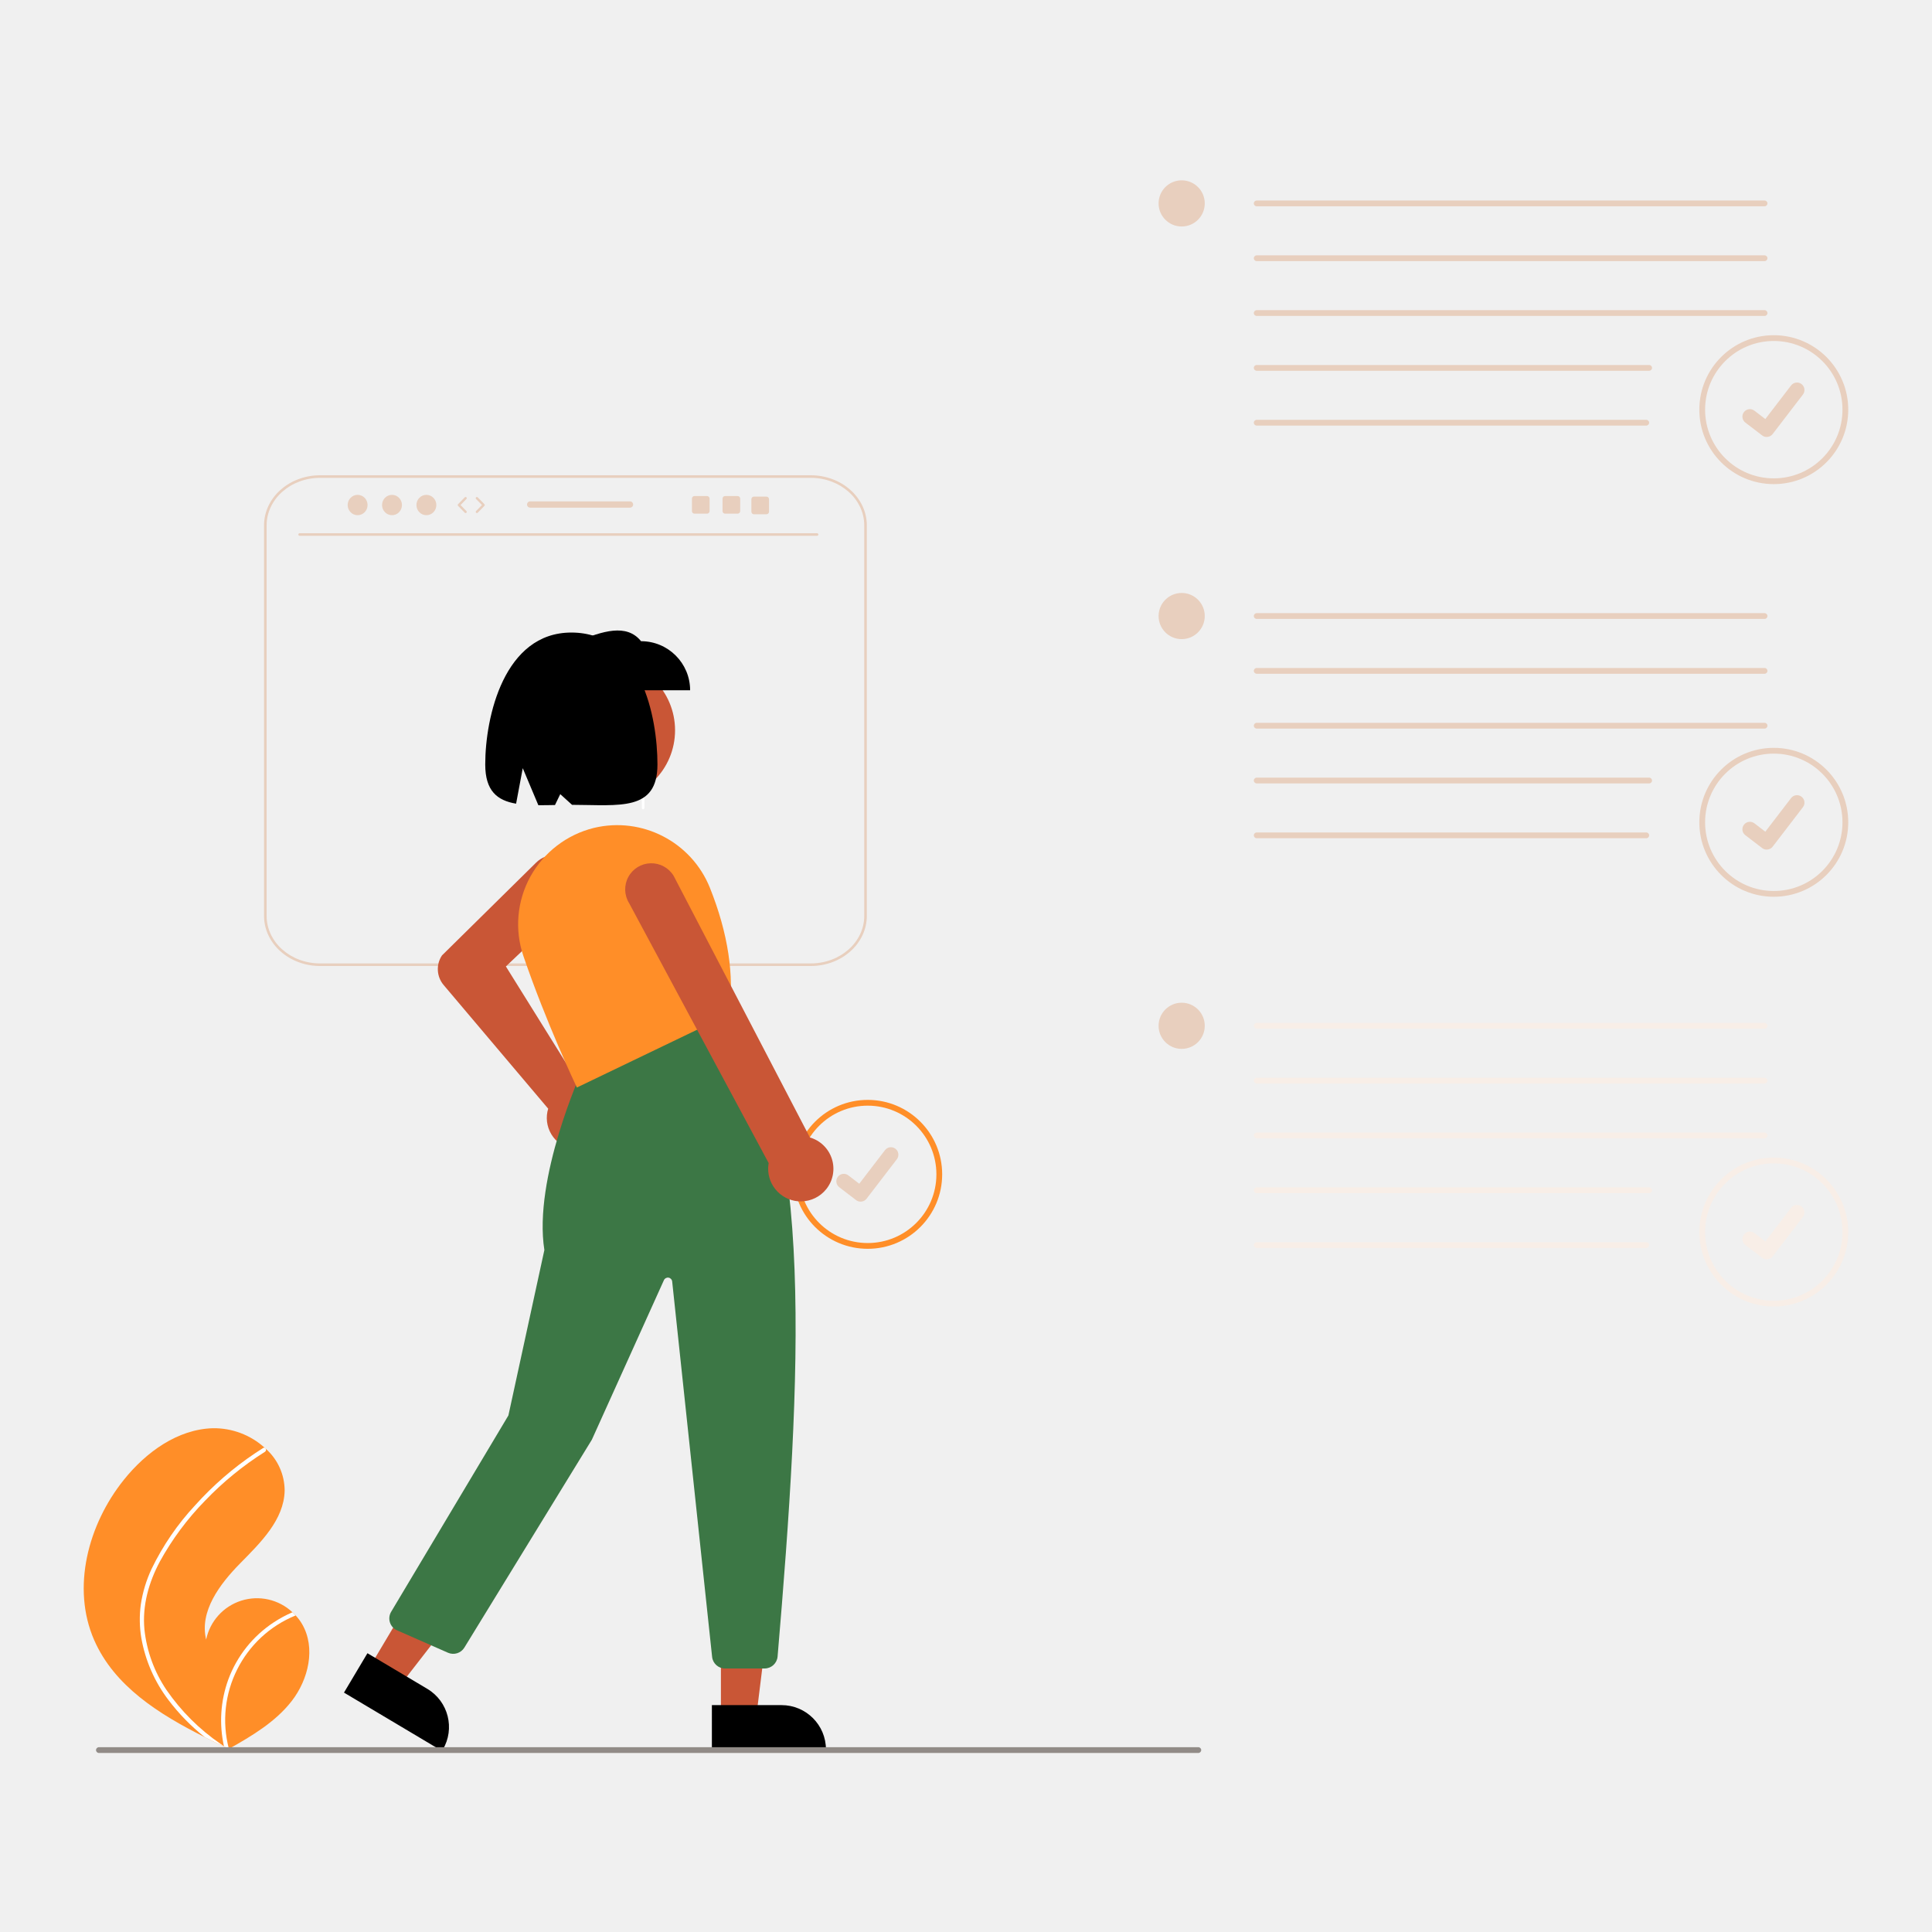
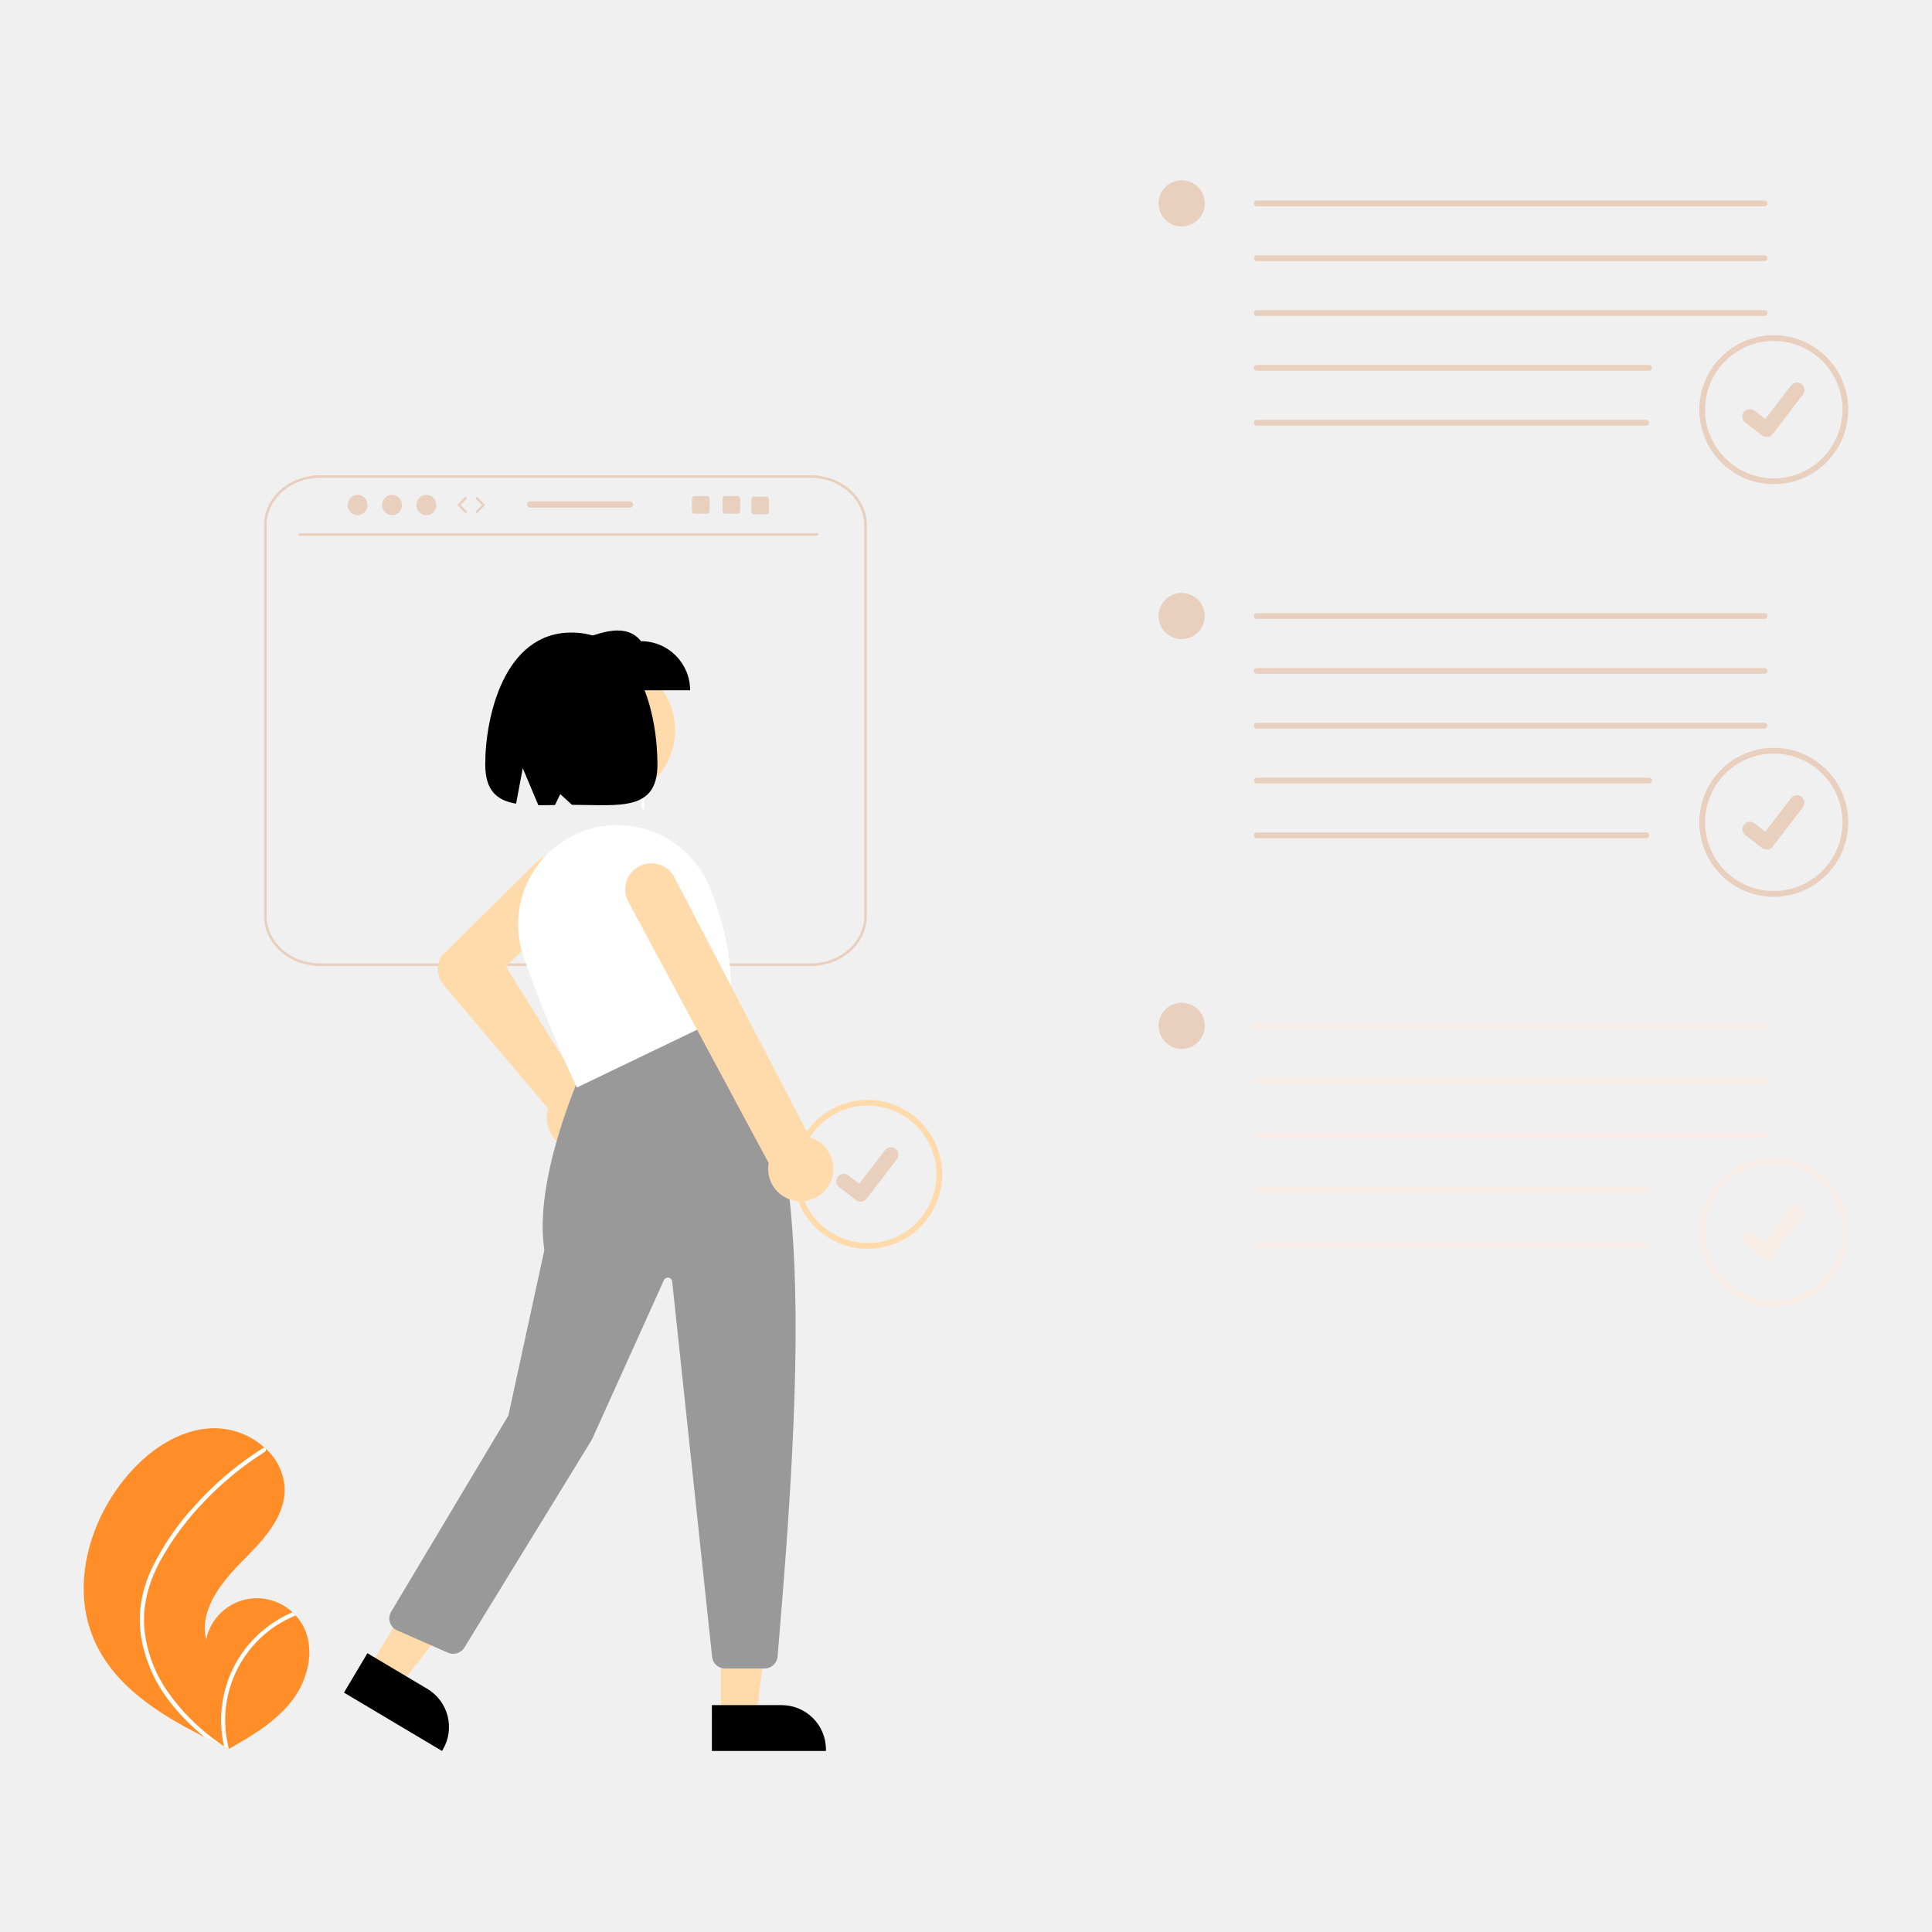
<svg xmlns="http://www.w3.org/2000/svg" width="1500" height="1500" viewBox="0 0 1500 1500">
  <defs>
    <clipPath id="clip-undraw_up_to_date_re_nqid">
      <rect width="1500" height="1500" />
    </clipPath>
  </defs>
  <g id="undraw_up_to_date_re_nqid" clip-path="url(#clip-undraw_up_to_date_re_nqid)">
    <rect width="1500" height="1500" opacity="0" />
    <g id="undraw_up_to_date_re_nqid-2" data-name="undraw_up_to_date_re_nqid">
      <g id="Group_108" data-name="Group 108" transform="translate(68 305)">
        <path id="Path_2355" data-name="Path 2355" d="M409.528,259.5H790.472a47.725,47.725,0,0,1,16.908,3.045,43.99,43.99,0,0,1,13.831,8.319,38.878,38.878,0,0,1,9.351,12.376,35.215,35.215,0,0,1,3.438,15.2V601.564a35.215,35.215,0,0,1-3.438,15.2,38.878,38.878,0,0,1-9.351,12.376,43.99,43.99,0,0,1-13.831,8.319,47.725,47.725,0,0,1-16.908,3.045H409.528a47.725,47.725,0,0,1-16.908-3.045,43.992,43.992,0,0,1-13.831-8.319,38.876,38.876,0,0,1-9.351-12.376,35.215,35.215,0,0,1-3.438-15.2V298.436a35.215,35.215,0,0,1,3.438-15.2,38.877,38.877,0,0,1,9.351-12.376,43.989,43.989,0,0,1,13.831-8.319A47.725,47.725,0,0,1,409.528,259.5Zm380.943,379a45.73,45.73,0,0,0,16.2-2.917,42,42,0,0,0,13.205-7.94,36.887,36.887,0,0,0,8.876-11.74A33.23,33.23,0,0,0,832,601.564V298.436a33.231,33.231,0,0,0-3.245-14.339,36.887,36.887,0,0,0-8.876-11.74,42,42,0,0,0-13.205-7.94,45.734,45.734,0,0,0-16.2-2.916H409.528a45.734,45.734,0,0,0-16.2,2.916,42,42,0,0,0-13.205,7.94,36.889,36.889,0,0,0-8.876,11.74A33.23,33.23,0,0,0,368,298.436V601.564a33.229,33.229,0,0,0,3.245,14.339,36.889,36.889,0,0,0,8.876,11.74,42,42,0,0,0,13.205,7.94,45.73,45.73,0,0,0,16.2,2.917Z" transform="translate(-229 -195.5)" fill="#e8cfbe" />
        <path id="Path_2382" data-name="Path 2382" d="M795.365,306.5H393.635a1,1,0,0,1,0-2h401.73a1,1,0,0,1,0,2Z" transform="translate(-229 -195.5)" fill="#e8cfbe" />
        <ellipse id="Ellipse_440" data-name="Ellipse 440" cx="7.728" cy="7.9" rx="7.728" ry="7.9" transform="translate(201.927 79.199)" fill="#e8cfbe" />
        <ellipse id="Ellipse_441" data-name="Ellipse 441" cx="7.728" cy="7.9" rx="7.728" ry="7.9" transform="translate(228.623 79.199)" fill="#e8cfbe" />
        <ellipse id="Ellipse_442" data-name="Ellipse 442" cx="7.728" cy="7.9" rx="7.728" ry="7.9" transform="translate(255.319 79.199)" fill="#e8cfbe" />
        <path id="Path_2383" data-name="Path 2383" d="M522.489,288.844a.911.911,0,0,1-.653-.275l-5.214-5.33a.913.913,0,0,1,0-1.278l5.214-5.33a.914.914,0,1,1,1.307,1.278l-4.589,4.691,4.589,4.691a.914.914,0,0,1-.653,1.553Z" transform="translate(-229 -195.5)" fill="#e8cfbe" />
        <path id="Path_2384" data-name="Path 2384" d="M531.251,288.844a.914.914,0,0,1-.653-1.553l4.589-4.691-4.589-4.691a.914.914,0,0,1,1.307-1.278l5.214,5.33a.913.913,0,0,1,0,1.278l-5.214,5.33A.911.911,0,0,1,531.251,288.844Z" transform="translate(-229 -195.5)" fill="#e8cfbe" />
        <path id="Path_2385" data-name="Path 2385" d="M733.674,275.614h-9.7a2,2,0,0,0-2,2v9.7a2,2,0,0,0,2,2h9.7a2.008,2.008,0,0,0,2.01-2v-9.7A2.008,2.008,0,0,0,733.674,275.614Z" transform="translate(-229 -195.5)" fill="#e8cfbe" />
        <path id="Path_2386" data-name="Path 2386" d="M709.914,275.614h-9.7a2,2,0,0,0-2,2v9.7a2,2,0,0,0,2,2h9.7a2.008,2.008,0,0,0,2.01-2v-9.7A2.008,2.008,0,0,0,709.914,275.614Z" transform="translate(-229 -195.5)" fill="#e8cfbe" />
        <path id="Path_2387" data-name="Path 2387" d="M756.063,276.071h-9.7a2,2,0,0,0-2,2v9.7a2,2,0,0,0,2,2h9.7a2.008,2.008,0,0,0,2.01-2v-9.7a2.008,2.008,0,0,0-2.01-2Z" transform="translate(-229 -195.5)" fill="#e8cfbe" />
        <path id="Path_2388" data-name="Path 2388" d="M650.13,279.763h-77.5a2.44,2.44,0,1,0,0,4.88h77.5a2.44,2.44,0,1,0,0-4.88Z" transform="translate(-229 -195.5)" fill="#e8cfbe" />
      </g>
      <path id="Path_903" data-name="Path 903" d="M1007.143,631.616a1.02,1.02,0,0,1-1.02-1.02V610.711a1.02,1.02,0,0,1,2.04,0V630.6a1.02,1.02,0,0,1-1.019,1.02Z" transform="translate(-507.837 -3.321)" fill="#fff" />
      <path id="Path_904" data-name="Path 904" d="M1013.813,623.393a1.014,1.014,0,0,1-.664-.246l-12.237-10.5a1.02,1.02,0,1,1,1.328-1.547l12.237,10.5a1.02,1.02,0,0,1-.665,1.793Z" transform="translate(-514.507 -1.933)" fill="#fff" />
      <path id="Path_2323" data-name="Path 2323" d="M302.373,774.459c15.619,35.722,50.318,57.583,85.846,75.352q7.441,3.723,14.859,7.232c.033.009.068.034.1.044.238.112.476.224.7.339,1.02.482,2.041.964,3.053,1.439l-.482.3-1.5.919c.52-.3,1.035-.586,1.556-.883.155-.09.318-.174.472-.265,17.931-10.146,36.125-20.9,48.747-37.132,13.092-16.854,18.808-41.329,8.07-59.774a37.6,37.6,0,0,0-4.995-6.71c-.787-.859-1.619-1.671-2.478-2.461A40.3,40.3,0,0,0,389.3,774.079c-5.347-21.987,10.572-43.1,26.447-59.23s34.018-33.788,34.506-56.421a43.607,43.607,0,0,0-14.683-32.551c-.281-.26-.561-.519-.848-.77a58.82,58.82,0,0,0-40.139-15.147c-27.524.771-52,18.632-69.222,40.119C297.635,684.652,284.616,733.844,302.373,774.459Z" transform="translate(-229.252 498.9)" fill="#ff8e28" />
      <path id="Path_2324" data-name="Path 2324" d="M322.875,710.769a99.988,99.988,0,0,0-8.41,27.764,86.823,86.823,0,0,0,.389,25.815,111.241,111.241,0,0,0,21.084,48.276,160.1,160.1,0,0,0,28.177,28.827q7.441,3.723,14.859,7.232c.033.009.068.034.1.044.238.112.476.224.7.339,1.02.482,2.041.964,3.053,1.439l-.482.3-1.5.919c.52-.3,1.035-.585,1.556-.883.155-.09.318-.174.472-.265a87.719,87.719,0,0,1,51.823-103.616c-.787-.859-1.619-1.671-2.478-2.461a92.532,92.532,0,0,0-14.385,7.734A90.679,90.679,0,0,0,382.369,796.8a92.708,92.708,0,0,0-3.333,51.758c-.871-.6-1.746-1.22-2.6-1.834a162.557,162.557,0,0,1-42-41.859,103.486,103.486,0,0,1-17.166-47.119c-1.72-18.43,3.338-36.38,11.96-52.565a216.618,216.618,0,0,1,35.156-47.339,246.147,246.147,0,0,1,46.491-37.955,1.77,1.77,0,0,0,.585-2.368,1.507,1.507,0,0,0-.848-.77,1.311,1.311,0,0,0-1.122.2c-2.1,1.323-4.177,2.659-6.233,4.037a248.94,248.94,0,0,0-46.538,40.38,200.41,200.41,0,0,0-33.852,49.409Z" transform="translate(-205.148 507.262)" fill="#fff" />
-       <path id="Path_2325" data-name="Path 2325" d="M597.95,611.794a57.809,57.809,0,1,1,57.809-57.809A57.809,57.809,0,0,1,597.95,611.794Zm0-111.137a53.328,53.328,0,1,0,53.328,53.328A53.328,53.328,0,0,0,597.95,500.658Z" transform="translate(75.741 357.775)" fill="#ff8e28" />
+       <path id="Path_2325" data-name="Path 2325" d="M597.95,611.794a57.809,57.809,0,1,1,57.809-57.809A57.809,57.809,0,0,1,597.95,611.794Zm0-111.137a53.328,53.328,0,1,0,53.328,53.328A53.328,53.328,0,0,0,597.95,500.658Z" transform="translate(75.741 357.775)" fill="#ffdbac" />
      <path id="Path_395" data-name="Path 395" d="M573.93,554.84a5.765,5.765,0,0,1-3.467-1.152l-.062-.046-13.059-9.99a5.8,5.8,0,0,1,7.062-9.211l8.459,6.487L592.85,514.85a5.8,5.8,0,0,1,8.133-1.074h0l-.124.172.127-.172a5.808,5.808,0,0,1,1.073,8.135L578.551,552.57a5.8,5.8,0,0,1-4.616,2.263Z" transform="translate(94.255 378.118)" fill="#e8cfbe" />
-       <circle id="Ellipse_428" data-name="Ellipse 428" cx="55.026" cy="55.026" r="55.026" transform="translate(414.062 511.973)" fill="#c95636" />
-       <path id="Path_2326" data-name="Path 2326" d="M526.263,640.154q-1.039,0-2.088-.092a24.65,24.65,0,0,1-22.124-29.385,23.091,23.091,0,0,1,.605-2.343l-81.213-96.051a19.143,19.143,0,0,1-1.332-22.817l.147-.179,73.1-72.081a21.131,21.131,0,1,1,29.4,30.364L469.81,497.9l57.962,93.028a23.437,23.437,0,0,1,3.269.4,24.649,24.649,0,0,1-4.778,48.822Z" transform="translate(-77.043 252.44)" fill="#c95636" />
-       <path id="Path_2327" data-name="Path 2327" d="M220.822,591.077l27.467,0,13.066-105.942-40.537,0Z" transform="translate(338.893 741.741)" fill="#c95636" />
+       <circle id="Ellipse_428" data-name="Ellipse 428" cx="55.026" cy="55.026" r="55.026" transform="translate(414.062 511.973)" fill="#ffdbac" />
+       <path id="Path_2326" data-name="Path 2326" d="M526.263,640.154q-1.039,0-2.088-.092a24.65,24.65,0,0,1-22.124-29.385,23.091,23.091,0,0,1,.605-2.343l-81.213-96.051a19.143,19.143,0,0,1-1.332-22.817l.147-.179,73.1-72.081a21.131,21.131,0,1,1,29.4,30.364L469.81,497.9l57.962,93.028a23.437,23.437,0,0,1,3.269.4,24.649,24.649,0,0,1-4.778,48.822Z" transform="translate(-77.043 252.44)" fill="#ffdbac" />
+       <path id="Path_2327" data-name="Path 2327" d="M220.822,591.077l27.467,0,13.066-105.942-40.537,0Z" transform="translate(338.893 741.741)" fill="#ffdbac" />
      <path id="Path_2328" data-name="Path 2328" d="M511.944,705.92l54.091,0h0a34.471,34.471,0,0,1,34.471,34.472v1.119l-88.563,0Z" transform="translate(40.765 617.93)" />
-       <path id="Path_2329" data-name="Path 2329" d="M98.963,565.868l23.6,14.052,65.43-84.343L153.162,474.84Z" transform="translate(187.75 728.974)" fill="#c95636" />
+       <path id="Path_2329" data-name="Path 2329" d="M98.963,565.868l23.6,14.052,65.43-84.343L153.162,474.84Z" transform="translate(187.75 728.974)" fill="#ffdbac" />
      <path id="Path_2330" data-name="Path 2330" d="M402.657,687.932,449.134,715.6h0a34.47,34.47,0,0,1,11.982,47.254l-.573.963-76.1-45.308Z" transform="translate(-117.375 595.621)" />
-       <path id="Path_2331" data-name="Path 2331" d="M691.556,975.527H660.8a10.063,10.063,0,0,1-10.025-9.016L619.768,675.047a3.361,3.361,0,0,0-6.4-1.028L557.427,797.88,458.393,959.365a10.13,10.13,0,0,1-12.655,3.956l-39.563-17.407a10.085,10.085,0,0,1-4.595-14.4L492.62,779.077l27.921-128.436c-8.782-55.7,28.864-138.507,29.246-139.338l.187-.4,113.2-45.28.52.637c67.262,82.106,56.316,283.378,37.916,500.034a10.15,10.15,0,0,1-10.05,9.237Z" transform="translate(-97.894 319.871)" fill="#3c7745" />
-       <path id="Path_2332" data-name="Path 2332" d="M490.422,604.667l-.483-1.015c-.231-.486-23.289-49.117-41.063-101.094a76.667,76.667,0,0,1,5.316-61.441,77.5,77.5,0,0,1,49.424-38.005h0a77.6,77.6,0,0,1,90.067,46.472c14.1,35.257,19.1,68.141,14.876,97.736l-.084.593-.539.258Z" transform="translate(-42.521 239.675)" fill="#ff8e28" />
-       <path id="Path_2333" data-name="Path 2333" d="M638,667.148a25.356,25.356,0,0,1-19.44,9.522h0a25.332,25.332,0,0,1-25.672-26.015,24.422,24.422,0,0,1,.4-3.719l-108.351-201.8a20.28,20.28,0,1,1,34.513-21.306L625.3,627.045a25.3,25.3,0,0,1,12.7,40.1Z" transform="translate(3.517 256.091)" fill="#c95636" />
+       <path id="Path_2331" data-name="Path 2331" d="M691.556,975.527H660.8a10.063,10.063,0,0,1-10.025-9.016L619.768,675.047a3.361,3.361,0,0,0-6.4-1.028L557.427,797.88,458.393,959.365a10.13,10.13,0,0,1-12.655,3.956l-39.563-17.407a10.085,10.085,0,0,1-4.595-14.4L492.62,779.077l27.921-128.436c-8.782-55.7,28.864-138.507,29.246-139.338l.187-.4,113.2-45.28.52.637c67.262,82.106,56.316,283.378,37.916,500.034a10.15,10.15,0,0,1-10.05,9.237Z" transform="translate(-97.894 319.871)" fill="#999" />
+       <path id="Path_2332" data-name="Path 2332" d="M490.422,604.667l-.483-1.015c-.231-.486-23.289-49.117-41.063-101.094a76.667,76.667,0,0,1,5.316-61.441,77.5,77.5,0,0,1,49.424-38.005h0a77.6,77.6,0,0,1,90.067,46.472c14.1,35.257,19.1,68.141,14.876,97.736l-.084.593-.539.258Z" transform="translate(-42.521 239.675)" fill="#fff" />
+       <path id="Path_2333" data-name="Path 2333" d="M638,667.148a25.356,25.356,0,0,1-19.44,9.522h0a25.332,25.332,0,0,1-25.672-26.015,24.422,24.422,0,0,1,.4-3.719l-108.351-201.8a20.28,20.28,0,1,1,34.513-21.306L625.3,627.045a25.3,25.3,0,0,1,12.7,40.1Z" transform="translate(3.517 256.091)" fill="#ffdbac" />
      <path id="Path_2334" data-name="Path 2334" d="M552.773,379.911H465.4V341.825c19.178-7.619,37.944-14.1,49.288,0a38.086,38.086,0,0,1,38.086,38.086Z" transform="translate(-16.968 156.005)" />
      <path id="Path_2335" data-name="Path 2335" d="M500.253,334.219c-52.234,0-66.854,65.473-66.854,102.41,0,20.6,9.316,27.967,23.955,30.46l5.17-27.573,12.109,28.759c4.112.021,8.432-.059,12.911-.142l4.105-8.454,9.155,8.3c36.667.055,66.3,5.4,66.3-31.352C567.106,399.693,554.284,334.219,500.253,334.219Z" transform="translate(-56.66 156.889)" />
      <circle id="Ellipse_429" data-name="Ellipse 429" cx="17.923" cy="17.923" r="17.923" transform="translate(899.526 460.371)" fill="#e8cfbe" />
      <path id="Path_2336" data-name="Path 2336" d="M911.95,489.794a57.809,57.809,0,1,1,57.808-57.809,57.809,57.809,0,0,1-57.808,57.809Zm0-111.136a53.328,53.328,0,1,0,53.328,53.328,53.328,53.328,0,0,0-53.328-53.328Z" transform="translate(465.214 206.451)" fill="#e8cfbe" />
      <path id="Path_395-2" data-name="Path 395" d="M887.929,432.84a5.764,5.764,0,0,1-3.467-1.152l-.062-.047-13.059-9.99a5.8,5.8,0,1,1,7.062-9.211l8.459,6.487L906.85,392.85a5.8,5.8,0,0,1,8.133-1.074h0l-.124.172.127-.172a5.808,5.808,0,0,1,1.073,8.135l-23.51,30.659a5.8,5.8,0,0,1-4.616,2.263Z" transform="translate(483.729 226.793)" fill="#e8cfbe" />
      <path id="Path_2337" data-name="Path 2337" d="M1096.292,331.981h-394.3a2.24,2.24,0,1,1,0-4.481h394.3a2.24,2.24,0,0,1,0,4.481Z" transform="translate(273.71 148.554)" fill="#e8cfbe" />
      <path id="Path_2338" data-name="Path 2338" d="M1096.292,350.981h-394.3a2.24,2.24,0,1,1,0-4.481h394.3a2.24,2.24,0,0,1,0,4.481Z" transform="translate(273.71 172.121)" fill="#e8cfbe" />
      <path id="Path_2339" data-name="Path 2339" d="M1096.292,369.981h-394.3a2.24,2.24,0,1,1,0-4.481h394.3a2.24,2.24,0,0,1,0,4.481Z" transform="translate(273.71 195.688)" fill="#e8cfbe" />
      <path id="Path_2340" data-name="Path 2340" d="M1006.678,388.981H701.989a2.24,2.24,0,1,1,0-4.481h304.689a2.24,2.24,0,1,1,0,4.481Z" transform="translate(273.71 219.255)" fill="#e8cfbe" />
      <path id="Path_2341" data-name="Path 2341" d="M1004.438,407.981H701.989a2.24,2.24,0,1,1,0-4.481h302.449a2.24,2.24,0,0,1,0,4.481Z" transform="translate(273.71 242.821)" fill="#e8cfbe" />
      <circle id="Ellipse_430" data-name="Ellipse 430" cx="17.923" cy="17.923" r="17.923" transform="translate(899.526 140)" fill="#e8cfbe" />
      <path id="Path_2342" data-name="Path 2342" d="M911.95,346.794a57.809,57.809,0,1,1,57.808-57.809,57.809,57.809,0,0,1-57.808,57.809Zm0-111.136a53.328,53.328,0,1,0,53.328,53.328,53.328,53.328,0,0,0-53.328-53.328Z" transform="translate(465.214 29.079)" fill="#e8cfbe" />
      <path id="Path_395-3" data-name="Path 395" d="M887.929,289.84a5.764,5.764,0,0,1-3.467-1.152l-.062-.047-13.059-9.99a5.8,5.8,0,1,1,7.062-9.211l8.459,6.486L906.85,249.85a5.8,5.8,0,0,1,8.133-1.074h0l-.124.172.127-.172a5.808,5.808,0,0,1,1.073,8.135l-23.51,30.659a5.8,5.8,0,0,1-4.616,2.263Z" transform="translate(483.729 49.422)" fill="#e8cfbe" />
      <path id="Path_2343" data-name="Path 2343" d="M1096.292,188.981h-394.3a2.24,2.24,0,1,1,0-4.481h394.3a2.24,2.24,0,0,1,0,4.481Z" transform="translate(273.71 -28.818)" fill="#e8cfbe" />
      <path id="Path_2344" data-name="Path 2344" d="M1096.292,207.981h-394.3a2.24,2.24,0,1,1,0-4.481h394.3a2.24,2.24,0,0,1,0,4.481Z" transform="translate(273.71 -5.251)" fill="#e8cfbe" />
      <path id="Path_2345" data-name="Path 2345" d="M1096.292,226.981h-394.3a2.24,2.24,0,1,1,0-4.481h394.3a2.24,2.24,0,0,1,0,4.481Z" transform="translate(273.71 18.315)" fill="#e8cfbe" />
      <path id="Path_2346" data-name="Path 2346" d="M1006.678,245.981H701.989a2.24,2.24,0,1,1,0-4.481h304.689a2.24,2.24,0,1,1,0,4.481Z" transform="translate(273.71 41.883)" fill="#e8cfbe" />
      <path id="Path_2347" data-name="Path 2347" d="M1004.438,264.981H701.989a2.24,2.24,0,1,1,0-4.481h302.449a2.24,2.24,0,0,1,0,4.481Z" transform="translate(273.71 65.449)" fill="#e8cfbe" />
      <circle id="Ellipse_431" data-name="Ellipse 431" cx="17.923" cy="17.923" r="17.923" transform="translate(899.526 778.503)" fill="#e8cfbe" />
      <path id="Path_2348" data-name="Path 2348" d="M911.95,631.795a57.809,57.809,0,1,1,57.808-57.809,57.809,57.809,0,0,1-57.808,57.809Zm0-111.137a53.328,53.328,0,1,0,53.328,53.328,53.328,53.328,0,0,0-53.328-53.328Z" transform="translate(465.214 382.582)" fill="#f8eee7" />
      <path id="Path_395-4" data-name="Path 395" d="M887.929,574.84a5.763,5.763,0,0,1-3.467-1.152l-.062-.046-13.059-9.99a5.8,5.8,0,1,1,7.062-9.212l8.459,6.487L906.85,534.85a5.8,5.8,0,0,1,8.133-1.074h0l-.124.172.127-.172a5.808,5.808,0,0,1,1.073,8.135l-23.51,30.659a5.8,5.8,0,0,1-4.616,2.263Z" transform="translate(483.729 402.925)" fill="#f8eee7" />
      <path id="Path_2349" data-name="Path 2349" d="M1096.292,473.981h-394.3a2.24,2.24,0,1,1,0-4.481h394.3a2.24,2.24,0,0,1,0,4.481Z" transform="translate(273.71 324.686)" fill="#f8eee7" />
      <path id="Path_2350" data-name="Path 2350" d="M1096.292,492.981h-394.3a2.24,2.24,0,1,1,0-4.481h394.3a2.24,2.24,0,0,1,0,4.481Z" transform="translate(273.71 348.253)" fill="#f8eee7" />
      <path id="Path_2351" data-name="Path 2351" d="M1096.292,511.981h-394.3a2.24,2.24,0,1,1,0-4.481h394.3a2.24,2.24,0,0,1,0,4.481Z" transform="translate(273.71 371.819)" fill="#f8eee7" />
      <path id="Path_2352" data-name="Path 2352" d="M1006.678,530.981H701.989a2.24,2.24,0,1,1,0-4.481h304.689a2.24,2.24,0,1,1,0,4.481Z" transform="translate(273.71 395.387)" fill="#f8eee7" />
      <path id="Path_2353" data-name="Path 2353" d="M1004.438,549.981H701.989a2.24,2.24,0,1,1,0-4.481h302.449a2.24,2.24,0,0,1,0,4.481Z" transform="translate(273.71 418.953)" fill="#f8eee7" />
-       <path id="Path_2354" data-name="Path 2354" d="M1154.335,724.981H300.756a2.24,2.24,0,1,1,0-4.481h853.579a2.24,2.24,0,0,1,0,4.481Z" transform="translate(-223.963 636.017)" fill="#918b87" />
      <rect id="Rectangle_609" data-name="Rectangle 609" width="1500" height="1500" fill="#fff" opacity="0" />
    </g>
  </g>
</svg>
